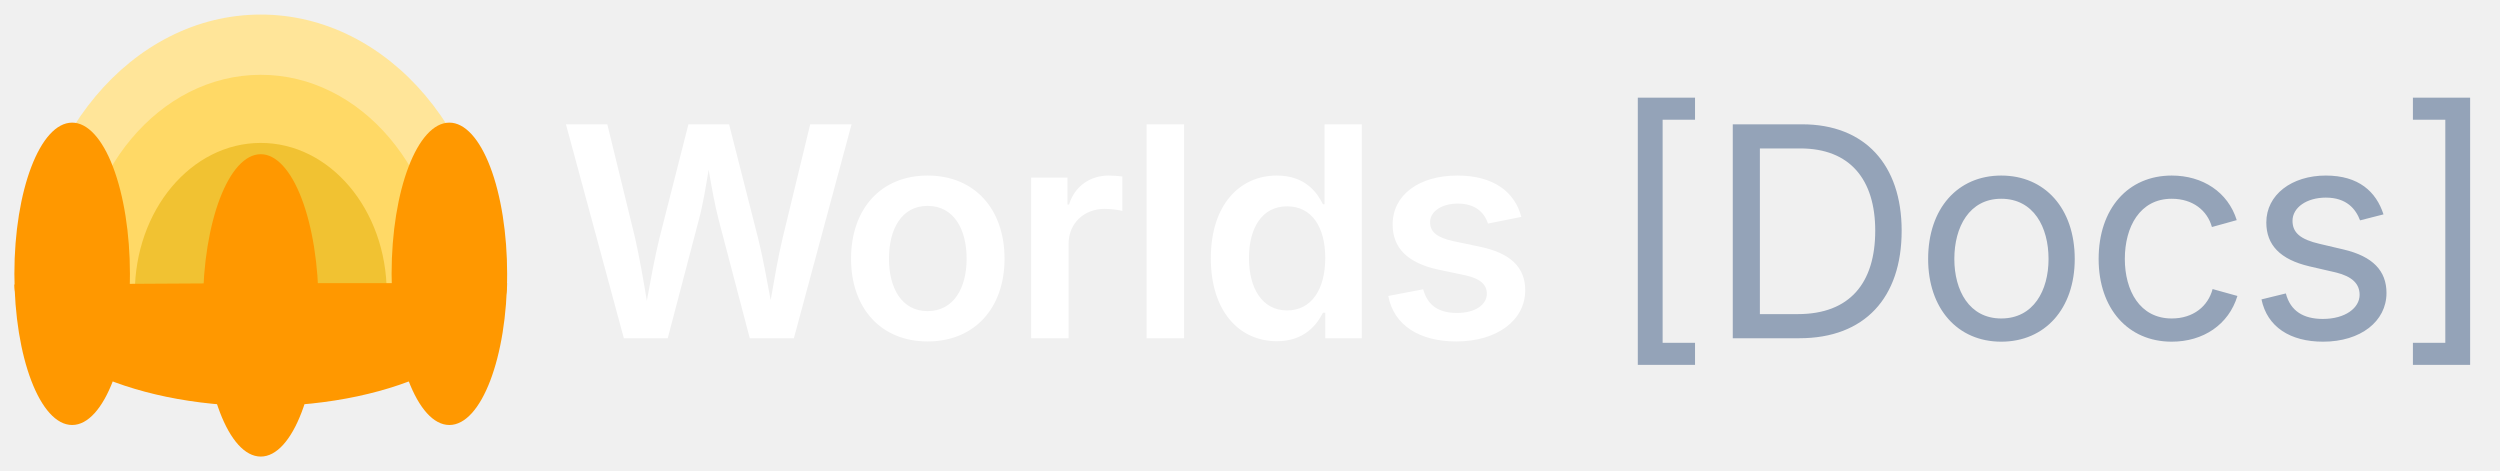
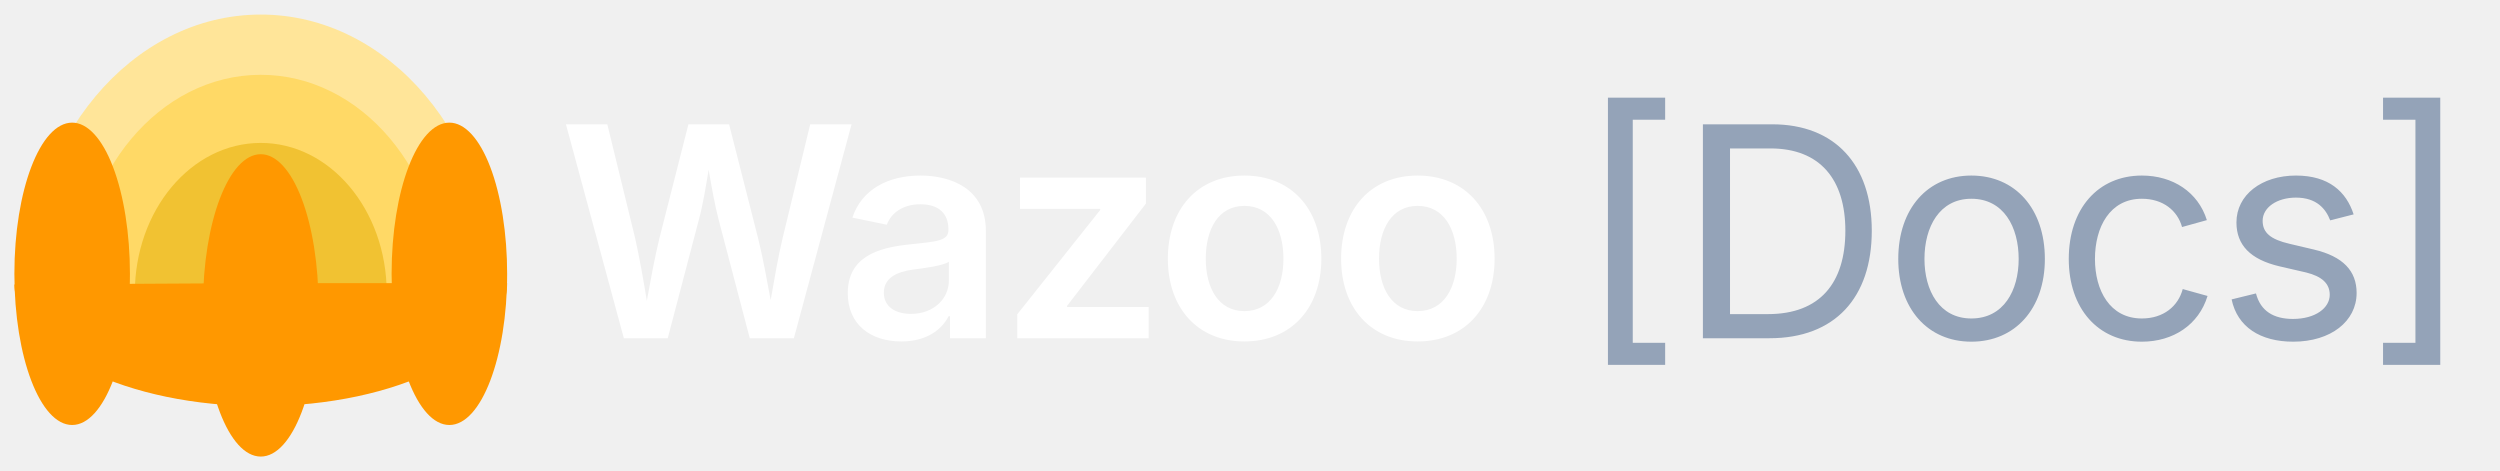
<svg xmlns="http://www.w3.org/2000/svg" width="170" height="32" viewBox="0 0 170 32" fill="none">
  <g transform="translate(0, -1.585) scale(0.0682)">
    <clipPath id="p.0">
      <path d="m0 0l520.0 0l0 520.0l-520.0 0l0 -520.0z" clip-rule="nonzero" />
    </clipPath>
    <g clip-path="url(#p.0)">
      <path fill="#ffe599" d="m27.137 315.497l0 0c0.048 -153.167 103.985 -277.398 232.366 -277.737c128.381 -0.339 232.778 123.342 233.395 276.507l-232.879 1.335z" fill-rule="evenodd" />
      <path fill="#ffd966" d="m77.506 315.493l0 0c0.038 -120.039 81.491 -217.4 182.1 -217.666c100.609 -0.266 182.423 96.664 182.906 216.702l-182.502 1.046z" fill-rule="evenodd" />
      <path fill="#f1c232" d="m134.426 315.528l0 0c0.026 -82.604 56.078 -149.603 125.313 -149.786c69.235 -0.183 125.535 66.519 125.867 149.122l-125.589 0.72z" fill-rule="evenodd" />
      <path fill="#ff9800" d="m202.396 327.732l0 0c0 -83.252 25.789 -150.742 57.602 -150.742l0 0c15.277 0 29.928 15.882 40.731 44.151c10.803 28.27 16.871 66.611 16.871 106.59l0 0c0 83.252 -25.789 150.742 -57.602 150.742l0 0c-31.813 0 -57.602 -67.489 -57.602 -150.742z" fill-rule="evenodd" />
      <path fill="#ff9800" d="m390.455 296.25l0 0c0 -83.252 25.789 -150.742 57.602 -150.742l0 0c15.277 0 29.928 15.882 40.731 44.151c10.803 28.27 16.871 66.611 16.871 106.59l0 0c0 83.252 -25.789 150.742 -57.602 150.742l0 0c-31.813 0 -57.602 -67.489 -57.602 -150.742z" fill-rule="evenodd" />
      <path fill="#ff9800" d="m14.34 296.25l0 0c0 -83.252 25.789 -150.742 57.602 -150.742l0 0c15.277 0 29.928 15.882 40.731 44.151c10.803 28.27 16.871 66.611 16.871 106.59l0 0c0 83.252 -25.789 150.742 -57.602 150.742l0 0c-31.813 0 -57.602 -67.489 -57.602 -150.742z" fill-rule="evenodd" />
      <path fill="#ff9800" d="m505.649 305.617l0 0c-0.121 67.465 -109.279 122.224 -244.354 122.581c-135.076 0.357 -245.387 -53.823 -246.936 -121.284l245.637 -1.408z" fill-rule="evenodd" />
    </g>
  </g>
-   <text x="38" y="23" font-family="Inter, -apple-system, BlinkMacSystemFont, Segoe UI, Roboto, sans-serif" font-weight="600" font-size="20" fill="#FFFFFF" letter-spacing="-0.02em">Worlds <tspan font-weight="400" fill="#94A3B8">[Docs]</tspan>
+   <text x="38" y="23" font-family="Inter, -apple-system, BlinkMacSystemFont, Segoe UI, Roboto, sans-serif" font-weight="600" font-size="20" fill="#FFFFFF" letter-spacing="-0.02em">Wazoo <tspan font-weight="400" fill="#94A3B8">[Docs]</tspan>
  </text>
</svg>
